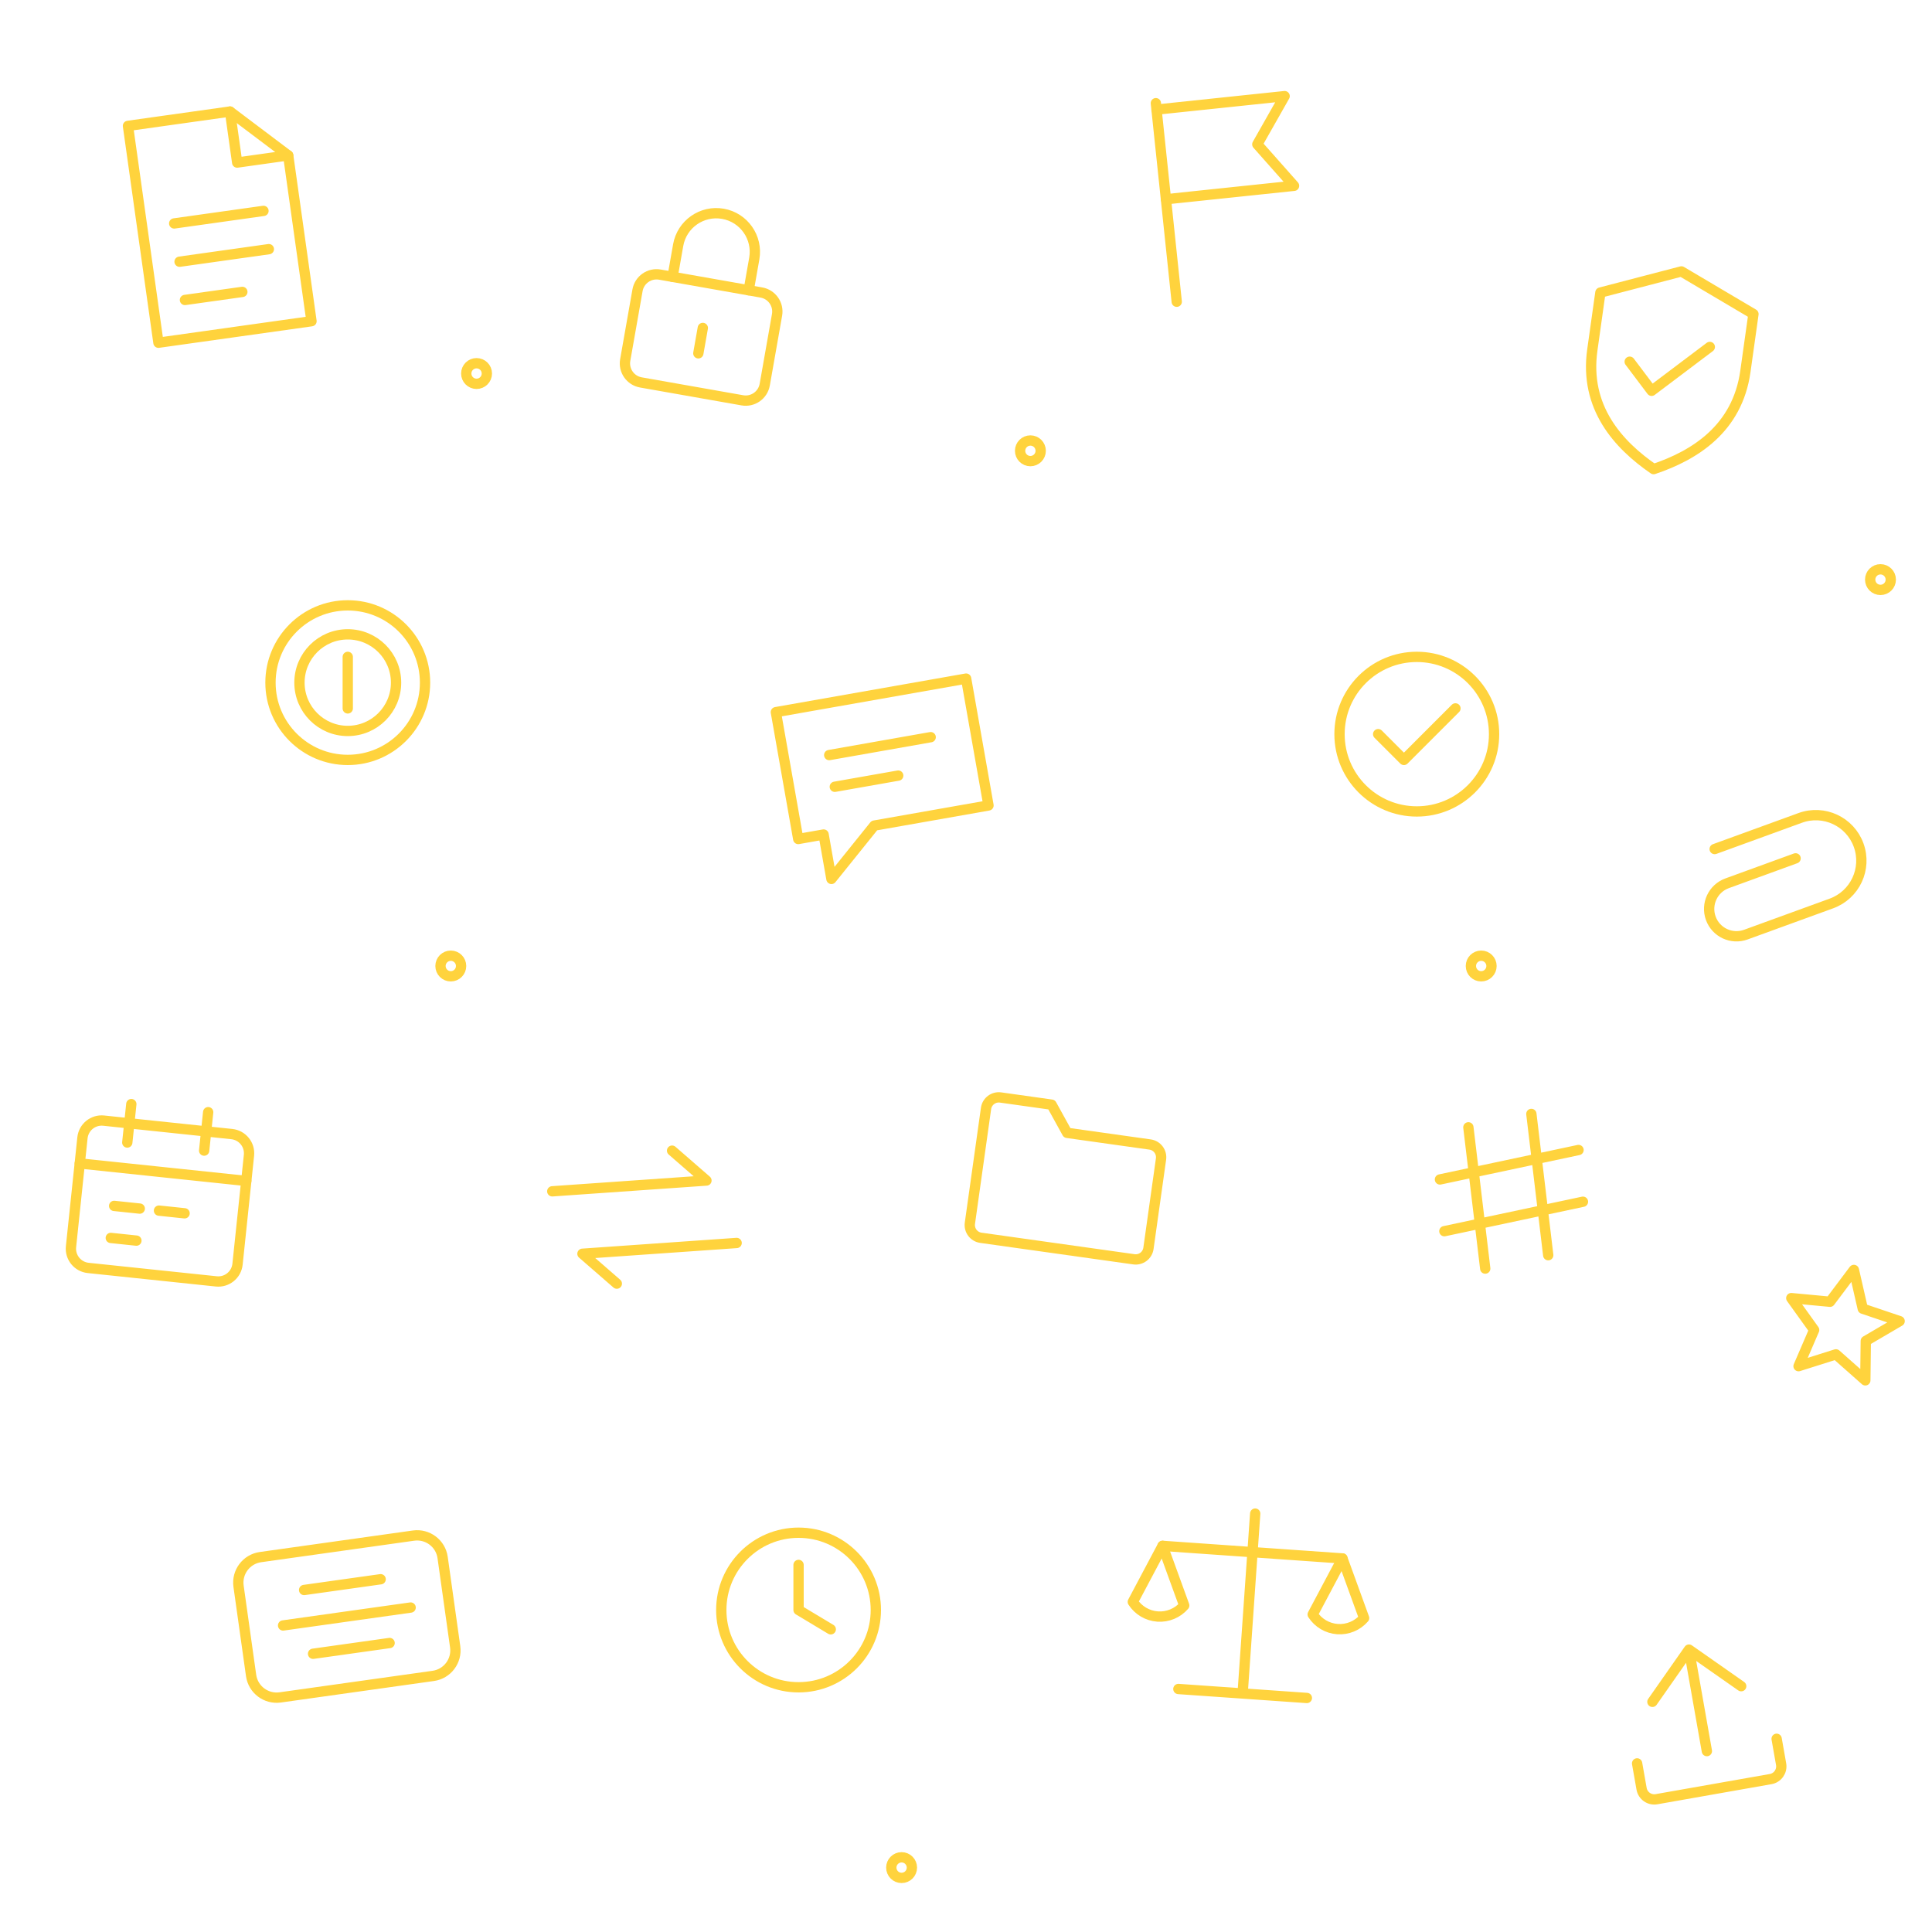
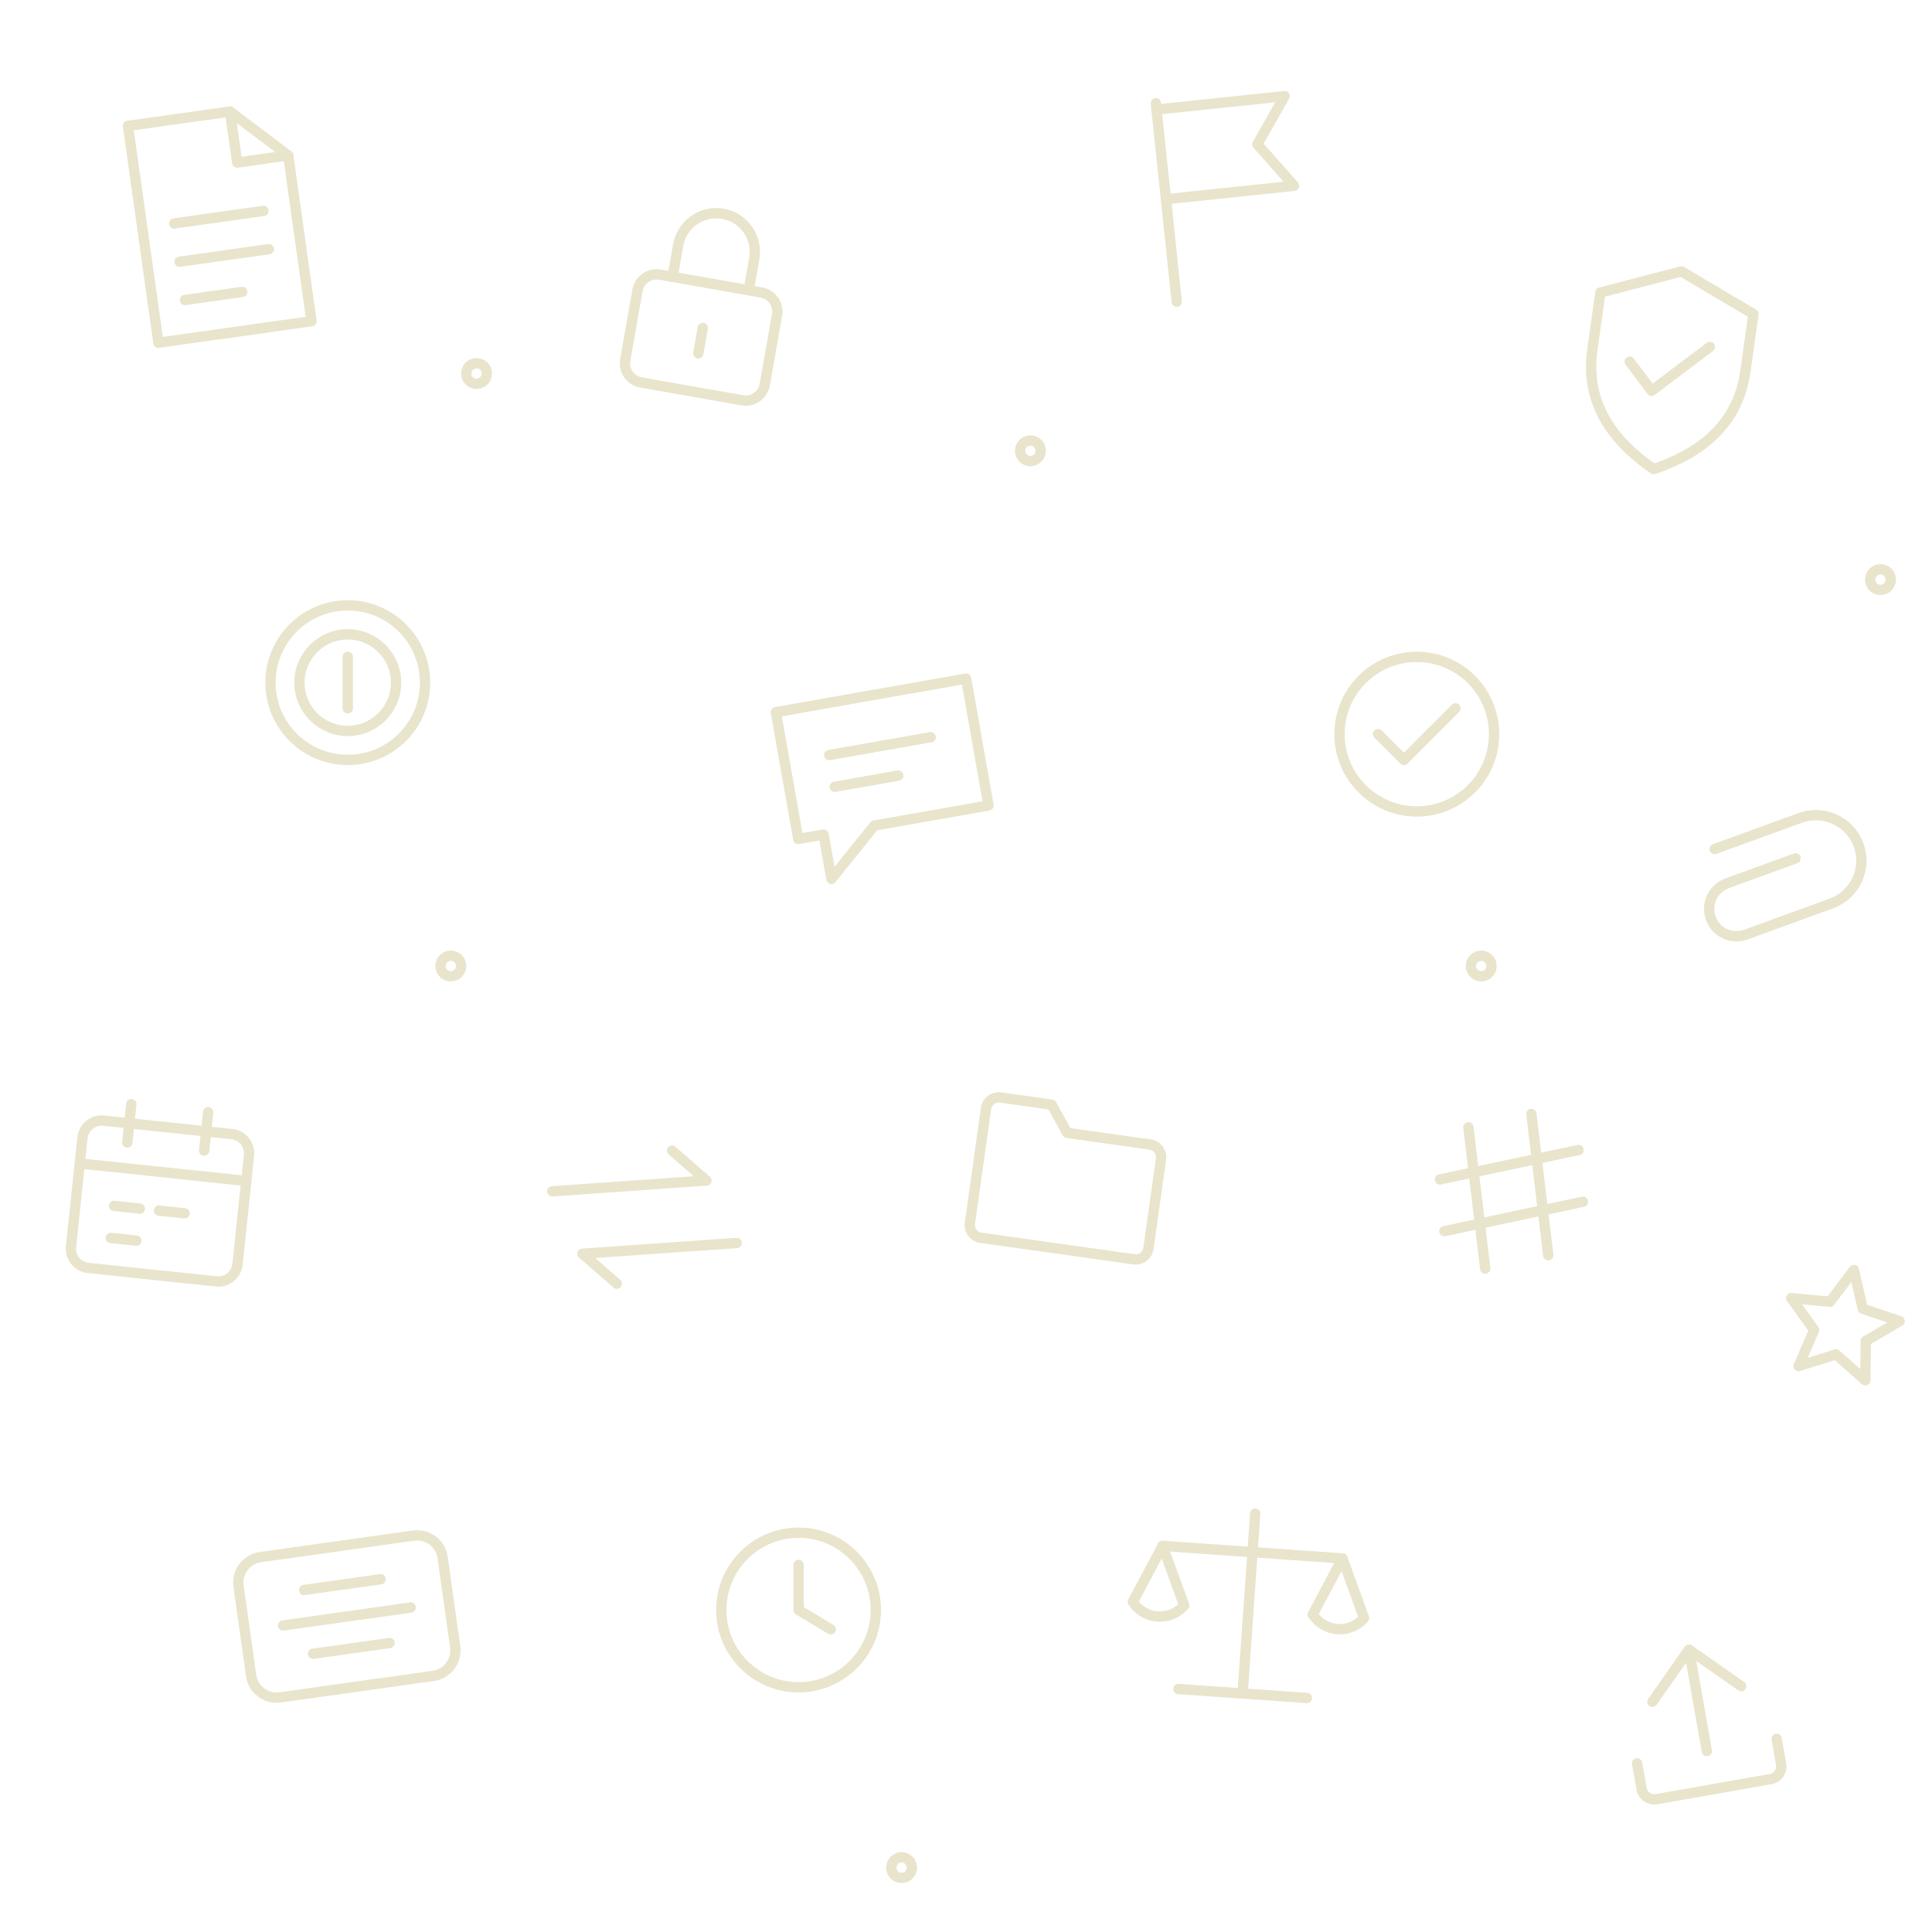
- <svg xmlns="http://www.w3.org/2000/svg" width="300" height="300" viewBox="0 0 300 300" fill="none" stroke="#FFD33D" stroke-width="1.6" stroke-linecap="round" stroke-linejoin="round">
+ <svg xmlns="http://www.w3.org/2000/svg" width="300" height="300" viewBox="0 0 300 300" fill="none" stroke="#E9E4CC" stroke-width="1.6" stroke-linecap="round" stroke-linejoin="round">
  <g transform="translate(18 16) rotate(-8 14 18)">
    <path d="M4 2h16l8 8v26H4z" />
    <path d="M20 2v8h8" />
    <path d="M9 18h14M9 24h14M9 30h9" />
  </g>
  <g transform="translate(96 30) rotate(10 14 16)">
    <rect x="3" y="14" width="22" height="17" rx="3" />
    <path d="M8 14V9a6 6 0 0 1 12 0v5" />
    <path d="M14 21v4" />
  </g>
  <g transform="translate(176 12) rotate(-6 14 18)">
    <path d="M5 34V3" />
    <path d="M5 4h20l-5 7 5 7H5" />
  </g>
  <g transform="translate(244 40) rotate(8 15 17)">
    <path d="M15 2 27 7v9c0 9-6 14-12 17C9 30 3 25 3 16V7z" />
    <path d="m9 17 4 4 8-8" />
  </g>
  <g transform="translate(40 92)">
    <circle cx="14" cy="14" r="12" />
    <circle cx="14" cy="14" r="7.5" />
    <path d="M14 10v8" />
  </g>
  <g transform="translate(118 104) rotate(-10 18 14)">
    <path d="M4 4h30v20H16l-8 7v-7H4z" />
    <path d="M11 12h16M11 17h10" />
  </g>
  <g transform="translate(206 100)">
    <circle cx="14" cy="14" r="12" />
    <path d="m8 14 4 4 8-8" />
  </g>
  <g transform="translate(262 120) rotate(25 8 18)">
    <path d="M14 10 6 18a4 4 0 0 0 6 6l10-10a7 7 0 0 0-10-10L2 14" />
  </g>
  <g transform="translate(10 170) rotate(6 15 15)">
    <rect x="2" y="5" width="26" height="23" rx="3" />
    <path d="M2 12h26M9 2v6M21 2v6" />
    <path d="M8 18h4M15 18h4M8 23h4" />
  </g>
  <g transform="translate(84 176) rotate(-4 16 12)">
    <path d="M2 8h24l-5-5" />
    <path d="M30 18H6l5 5" />
  </g>
  <g transform="translate(150 168) rotate(8 16 13)">
    <path d="M2 6a2 2 0 0 1 2-2h8l3 4h13a2 2 0 0 1 2 2v14a2 2 0 0 1-2 2H4a2 2 0 0 1-2-2z" />
  </g>
  <g transform="translate(222 172) rotate(-12 12 12)">
    <path d="M8 2 6 24M18 2l-2 22M2 9h22M1 17h22" />
  </g>
  <g transform="translate(276 196) rotate(12 10 10)">
    <path d="m10 1 2.6 5.6 6 .7-4.5 4.1 1.2 6L10 14.4 4.7 17.4l1.2-6L1.4 7.3l6-.7z" />
  </g>
  <g transform="translate(36 238) rotate(-8 18 14)">
    <rect x="2" y="2" width="32" height="22" rx="4" />
    <path d="M8 13h20M12 8h12M12 18h12" />
  </g>
  <g transform="translate(110 236)">
    <circle cx="14" cy="14" r="12" />
    <path d="M14 7v7l5 3" />
  </g>
  <g transform="translate(176 232) rotate(4 18 16)">
    <path d="M18 3v28M8 31h20M4 9h28" />
    <path d="m4 9-4 9a5 5 0 0 0 8 0zM32 9l-4 9a5 5 0 0 0 8 0z" />
  </g>
  <g transform="translate(250 252) rotate(-10 14 14)">
    <path d="M14 20V4M7 11l7-7 7 7" />
    <path d="M3 20v4a2 2 0 0 0 2 2h18a2 2 0 0 0 2-2v-4" />
  </g>
  <circle cx="74" cy="58" r="1.6" />
  <circle cx="160" cy="70" r="1.6" />
  <circle cx="230" cy="150" r="1.6" />
  <circle cx="70" cy="150" r="1.6" />
  <circle cx="140" cy="290" r="1.6" />
  <circle cx="292" cy="90" r="1.6" />
</svg>
